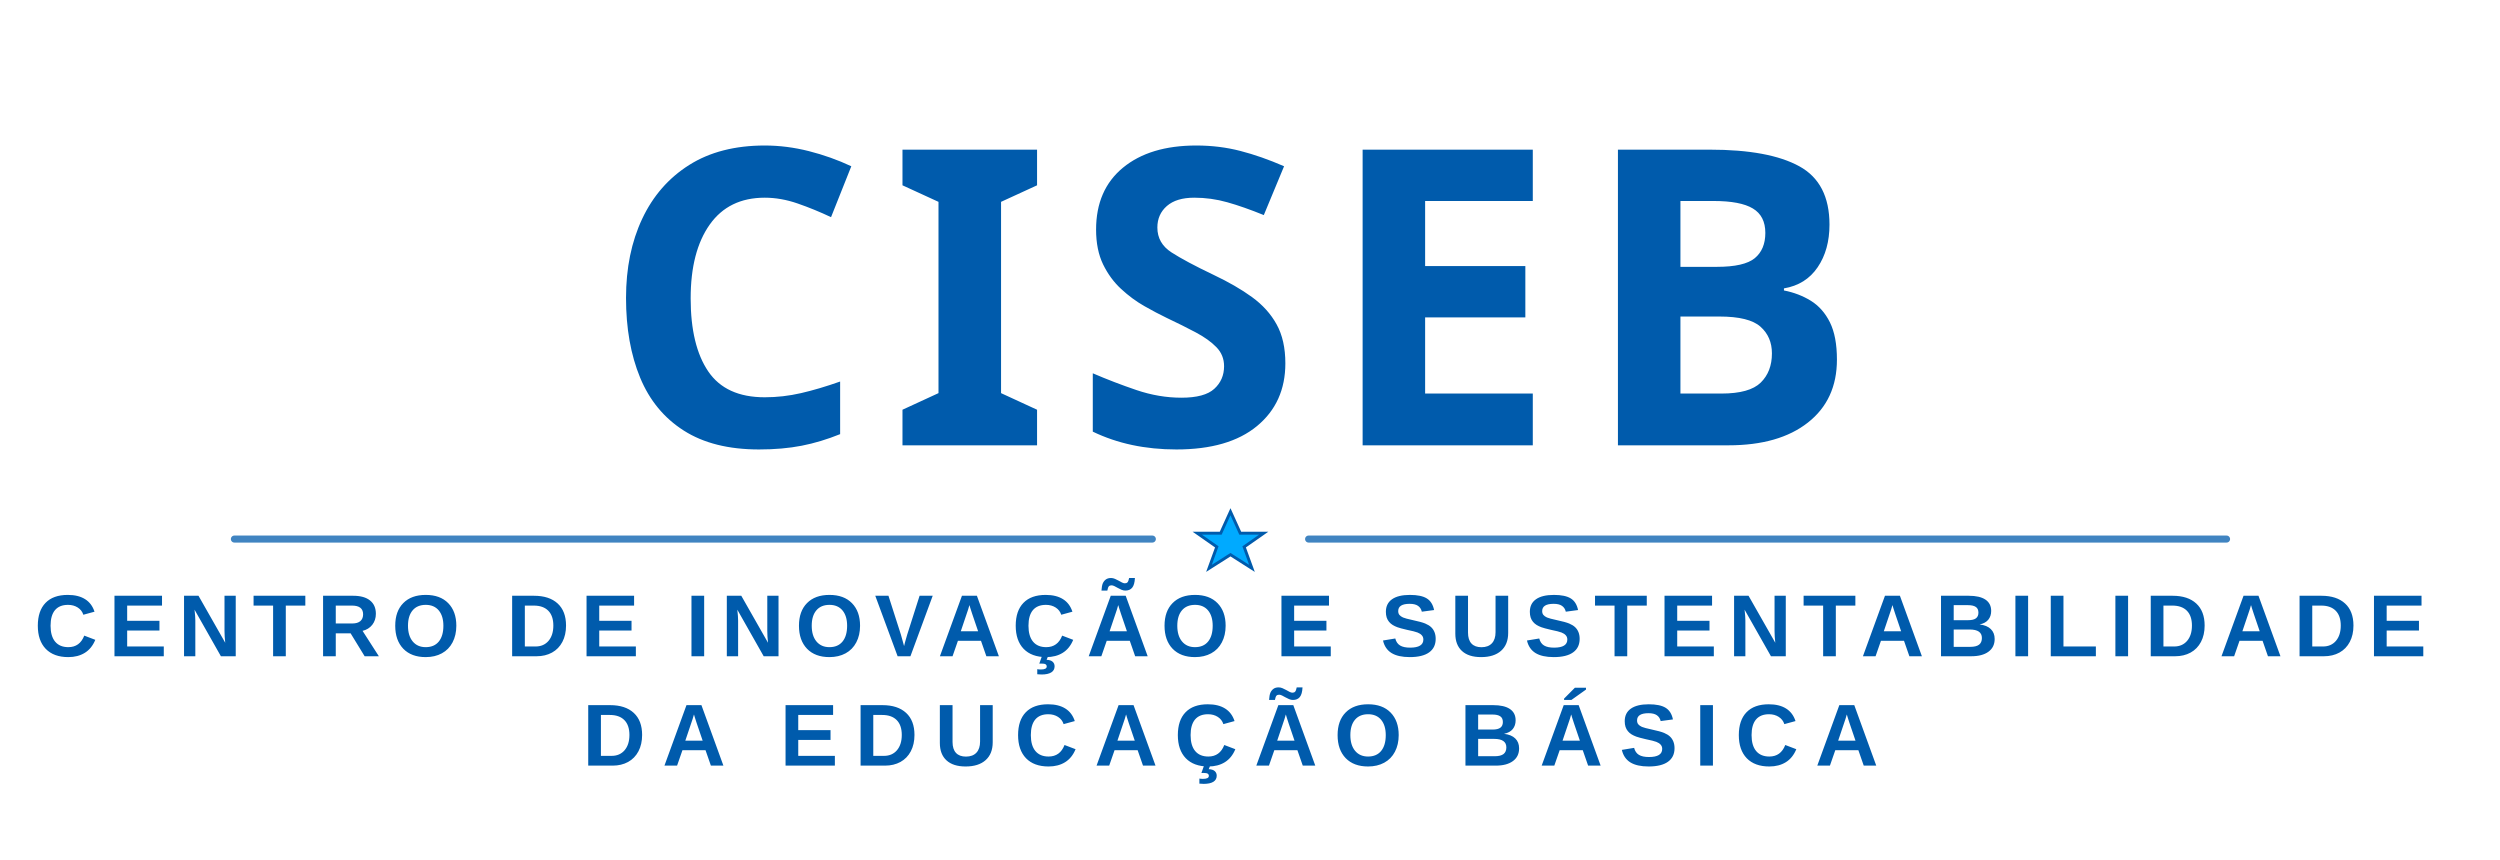
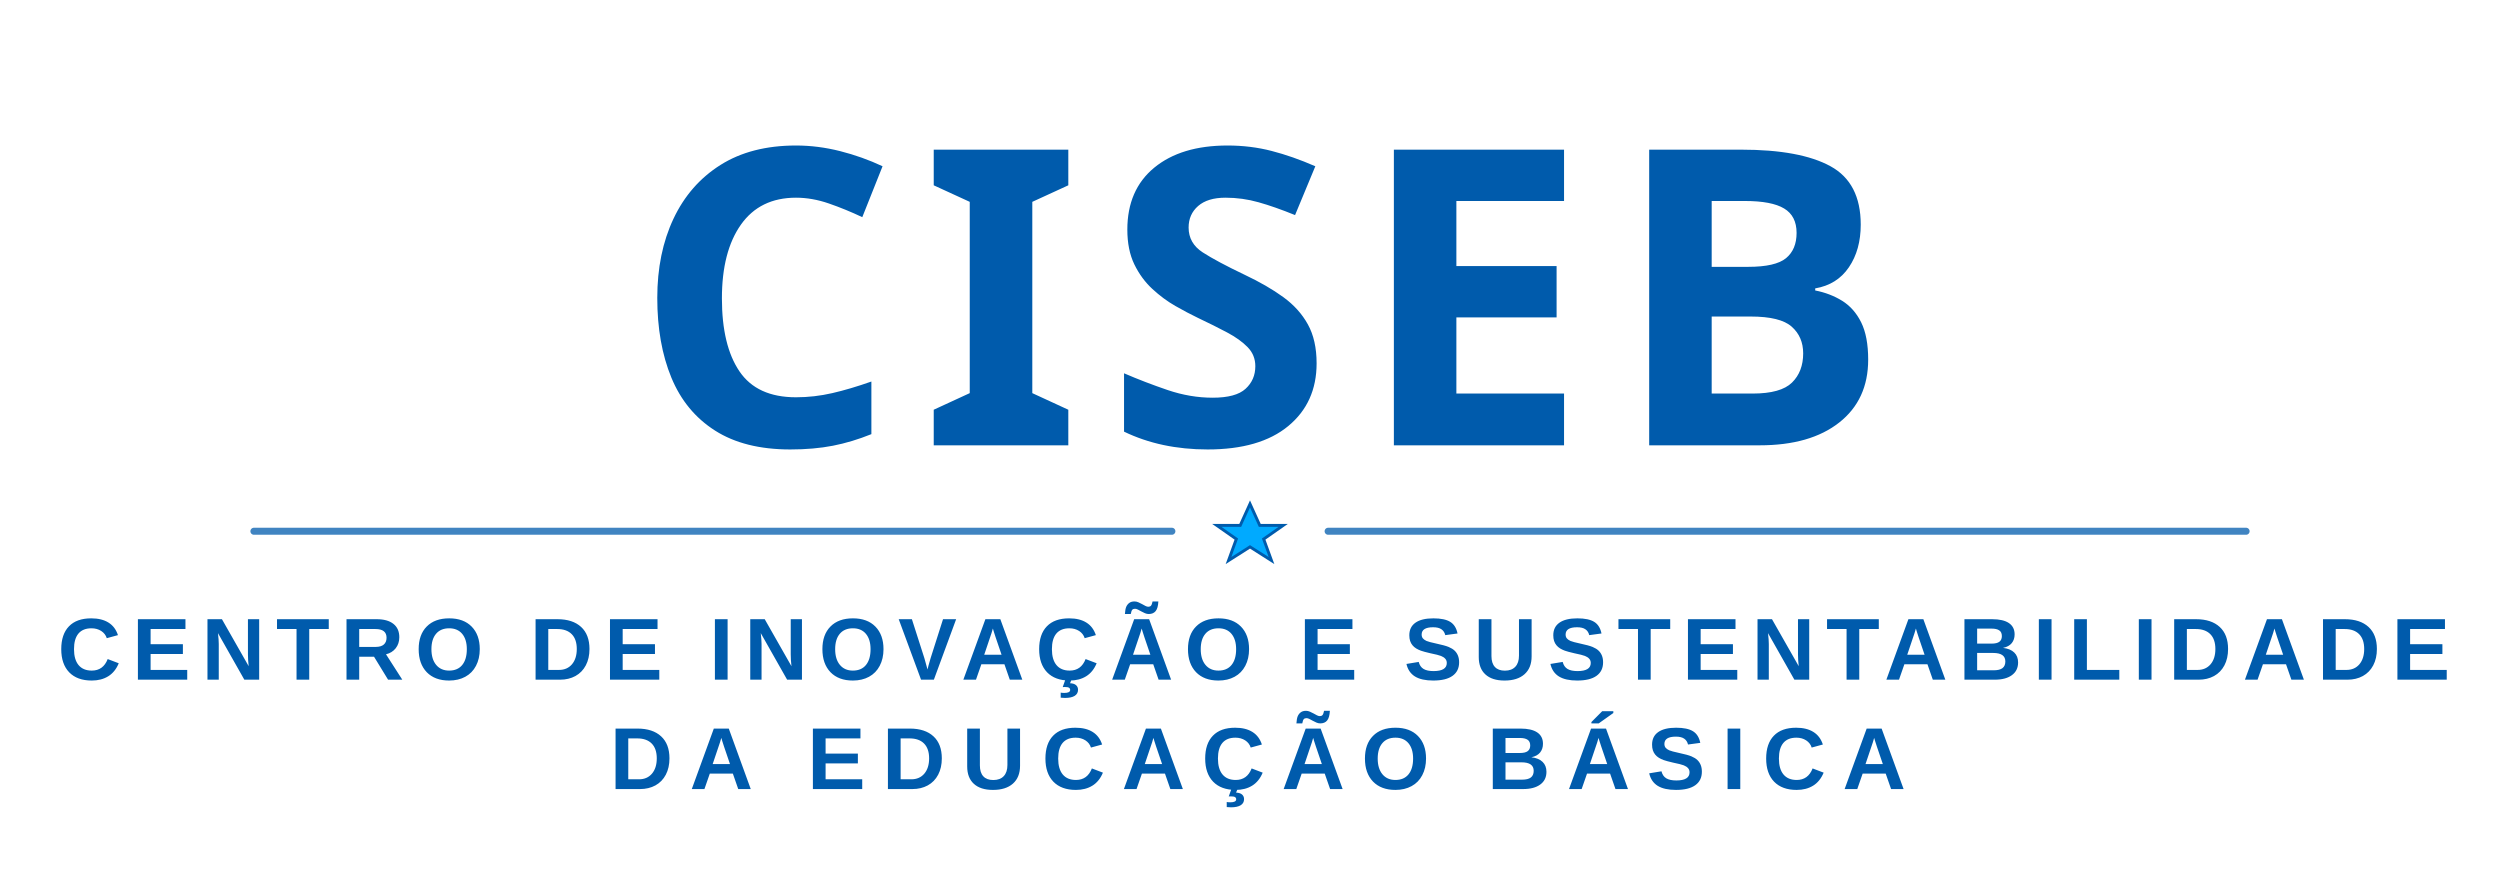
- <svg xmlns="http://www.w3.org/2000/svg" viewBox="0 0 640 220" fill="none" aria-label="Logo CISEB Oficial - Versão Escura">
+ <svg xmlns="http://www.w3.org/2000/svg" viewBox="0 0 640 228" fill="none" aria-label="Logo CISEB Oficial - Versão Escura">
  <g>
-     <text x="315" y="114" text-anchor="middle" fill="#005BAC" font-family="'Brigends Expanded', 'Brigends', 'Syne', 'Orbitron', 'Montserrat', sans-serif" font-size="106" font-weight="900" letter-spacing="6">CISEB</text>
+     <text x="323" y="114" text-anchor="middle" fill="#005BAC" font-family="'Brigends Expanded', 'Brigends', 'Syne', 'Orbitron', 'Montserrat', sans-serif" font-size="106" font-weight="900" letter-spacing="6">CISEB</text>
  </g>
-   <g transform="translate(0, 138)">
-     <line x1="60" y1="0" x2="295" y2="0" stroke="rgba(0, 91, 172, 0.75)" stroke-width="1.8" stroke-linecap="round" />
-     <polygon points="315,-7 317.5,-1.5 323.5,-1.5 318.5,2 320.5,7.5 315,4 309.5,7.5 311.5,2 306.5,-1.5 312.5,-1.5" fill="#00AAFF" stroke="#005BAC" stroke-width="0.75" />
-     <line x1="335" y1="0" x2="570" y2="0" stroke="rgba(0, 91, 172, 0.75)" stroke-width="1.8" stroke-linecap="round" />
+   <g transform="translate(0, 136)">
+     <line x1="65" y1="0" x2="300" y2="0" stroke="rgba(0, 91, 172, 0.75)" stroke-width="1.8" stroke-linecap="round" />
+     <polygon points="320,-7 322.5,-1.5 328.5,-1.5 323.5,2 325.5,7.5 320,4 314.5,7.5 316.5,2 311.5,-1.5 317.5,-1.5" fill="#00AAFF" stroke="#005BAC" stroke-width="0.75" />
+     <line x1="340" y1="0" x2="575" y2="0" stroke="rgba(0, 91, 172, 0.75)" stroke-width="1.8" stroke-linecap="round" />
  </g>
-   <text x="315" y="168" text-anchor="middle" fill="#005BAC" font-family="'Arial', 'Helvetica', sans-serif" font-size="22.5" font-weight="700" letter-spacing="2.8">CENTRO DE INOVAÇÃO E SUSTENTABILIDADE</text>
-   <text x="315" y="196" text-anchor="middle" fill="#005BAC" font-family="'Arial', 'Helvetica', sans-serif" font-size="22.5" font-weight="700" letter-spacing="4.2">DA EDUCAÇÃO BÁSICA</text>
+   <text x="321" y="174" text-anchor="middle" fill="#005BAC" font-family="'Arial', 'Helvetica', sans-serif" font-size="22.5" font-weight="700" letter-spacing="2.8">CENTRO DE INOVAÇÃO E SUSTENTABILIDADE</text>
+   <text x="322" y="202" text-anchor="middle" fill="#005BAC" font-family="'Arial', 'Helvetica', sans-serif" font-size="22.5" font-weight="700" letter-spacing="4.2">DA EDUCAÇÃO BÁSICA</text>
</svg>
